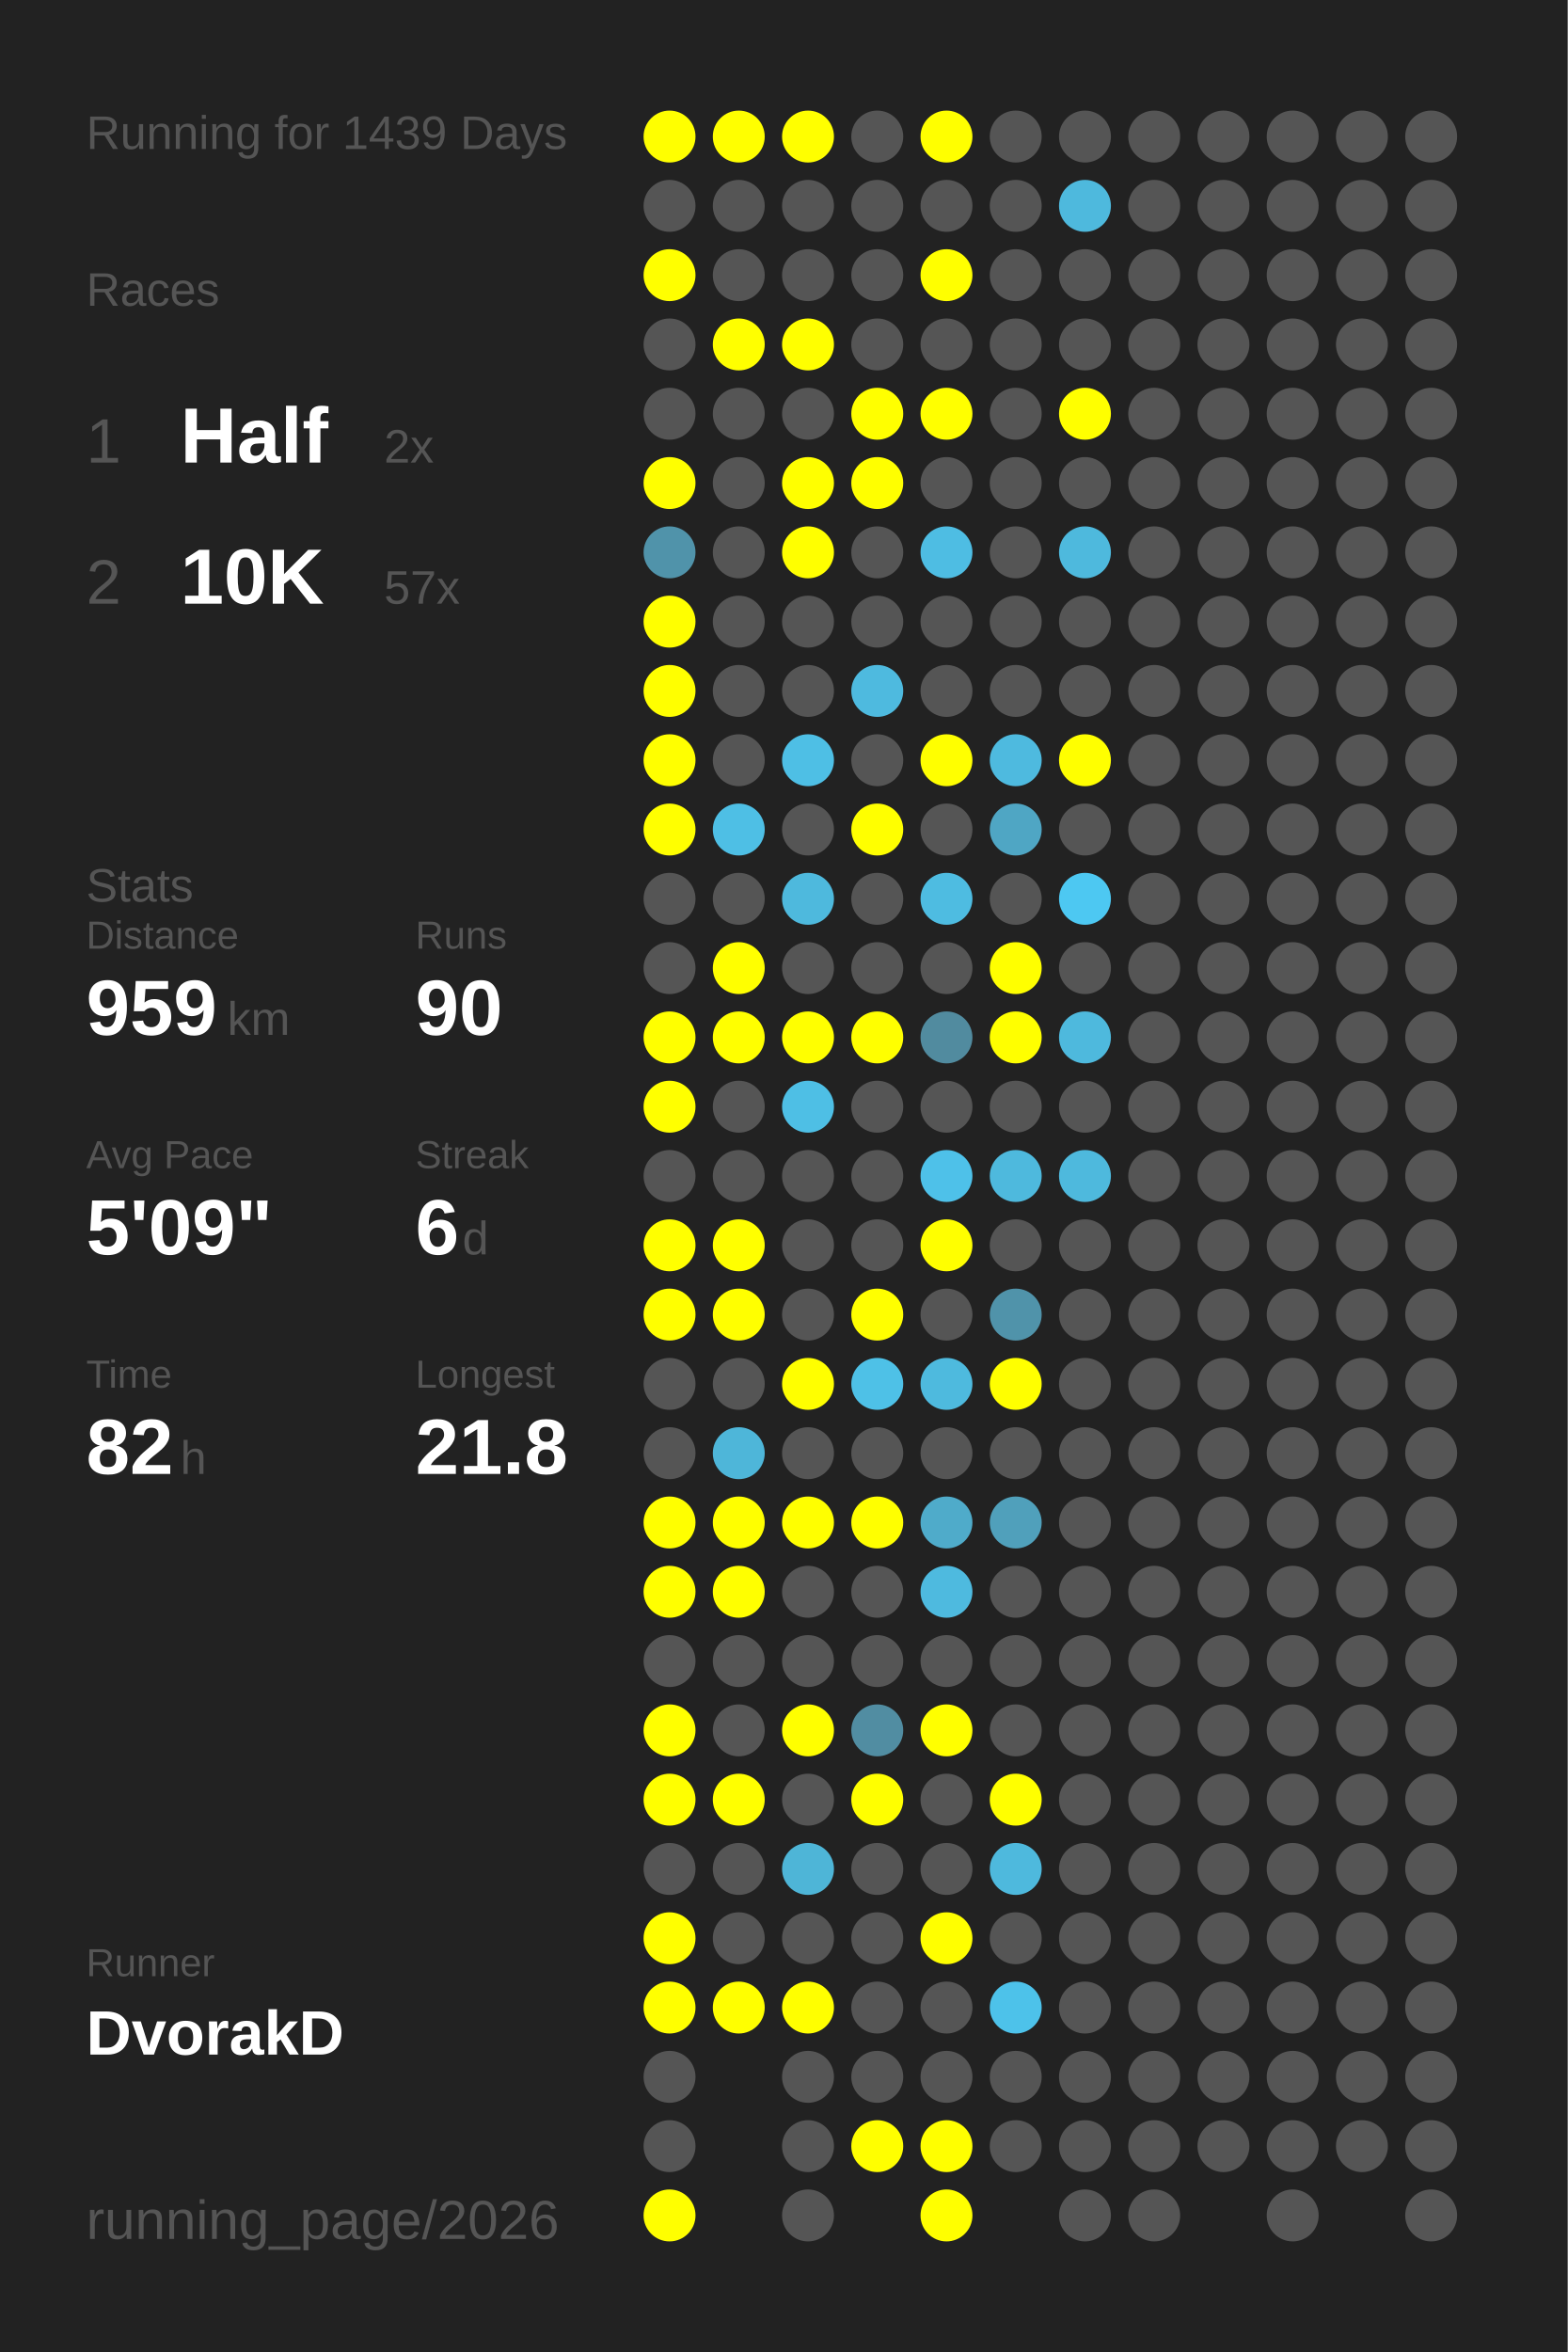
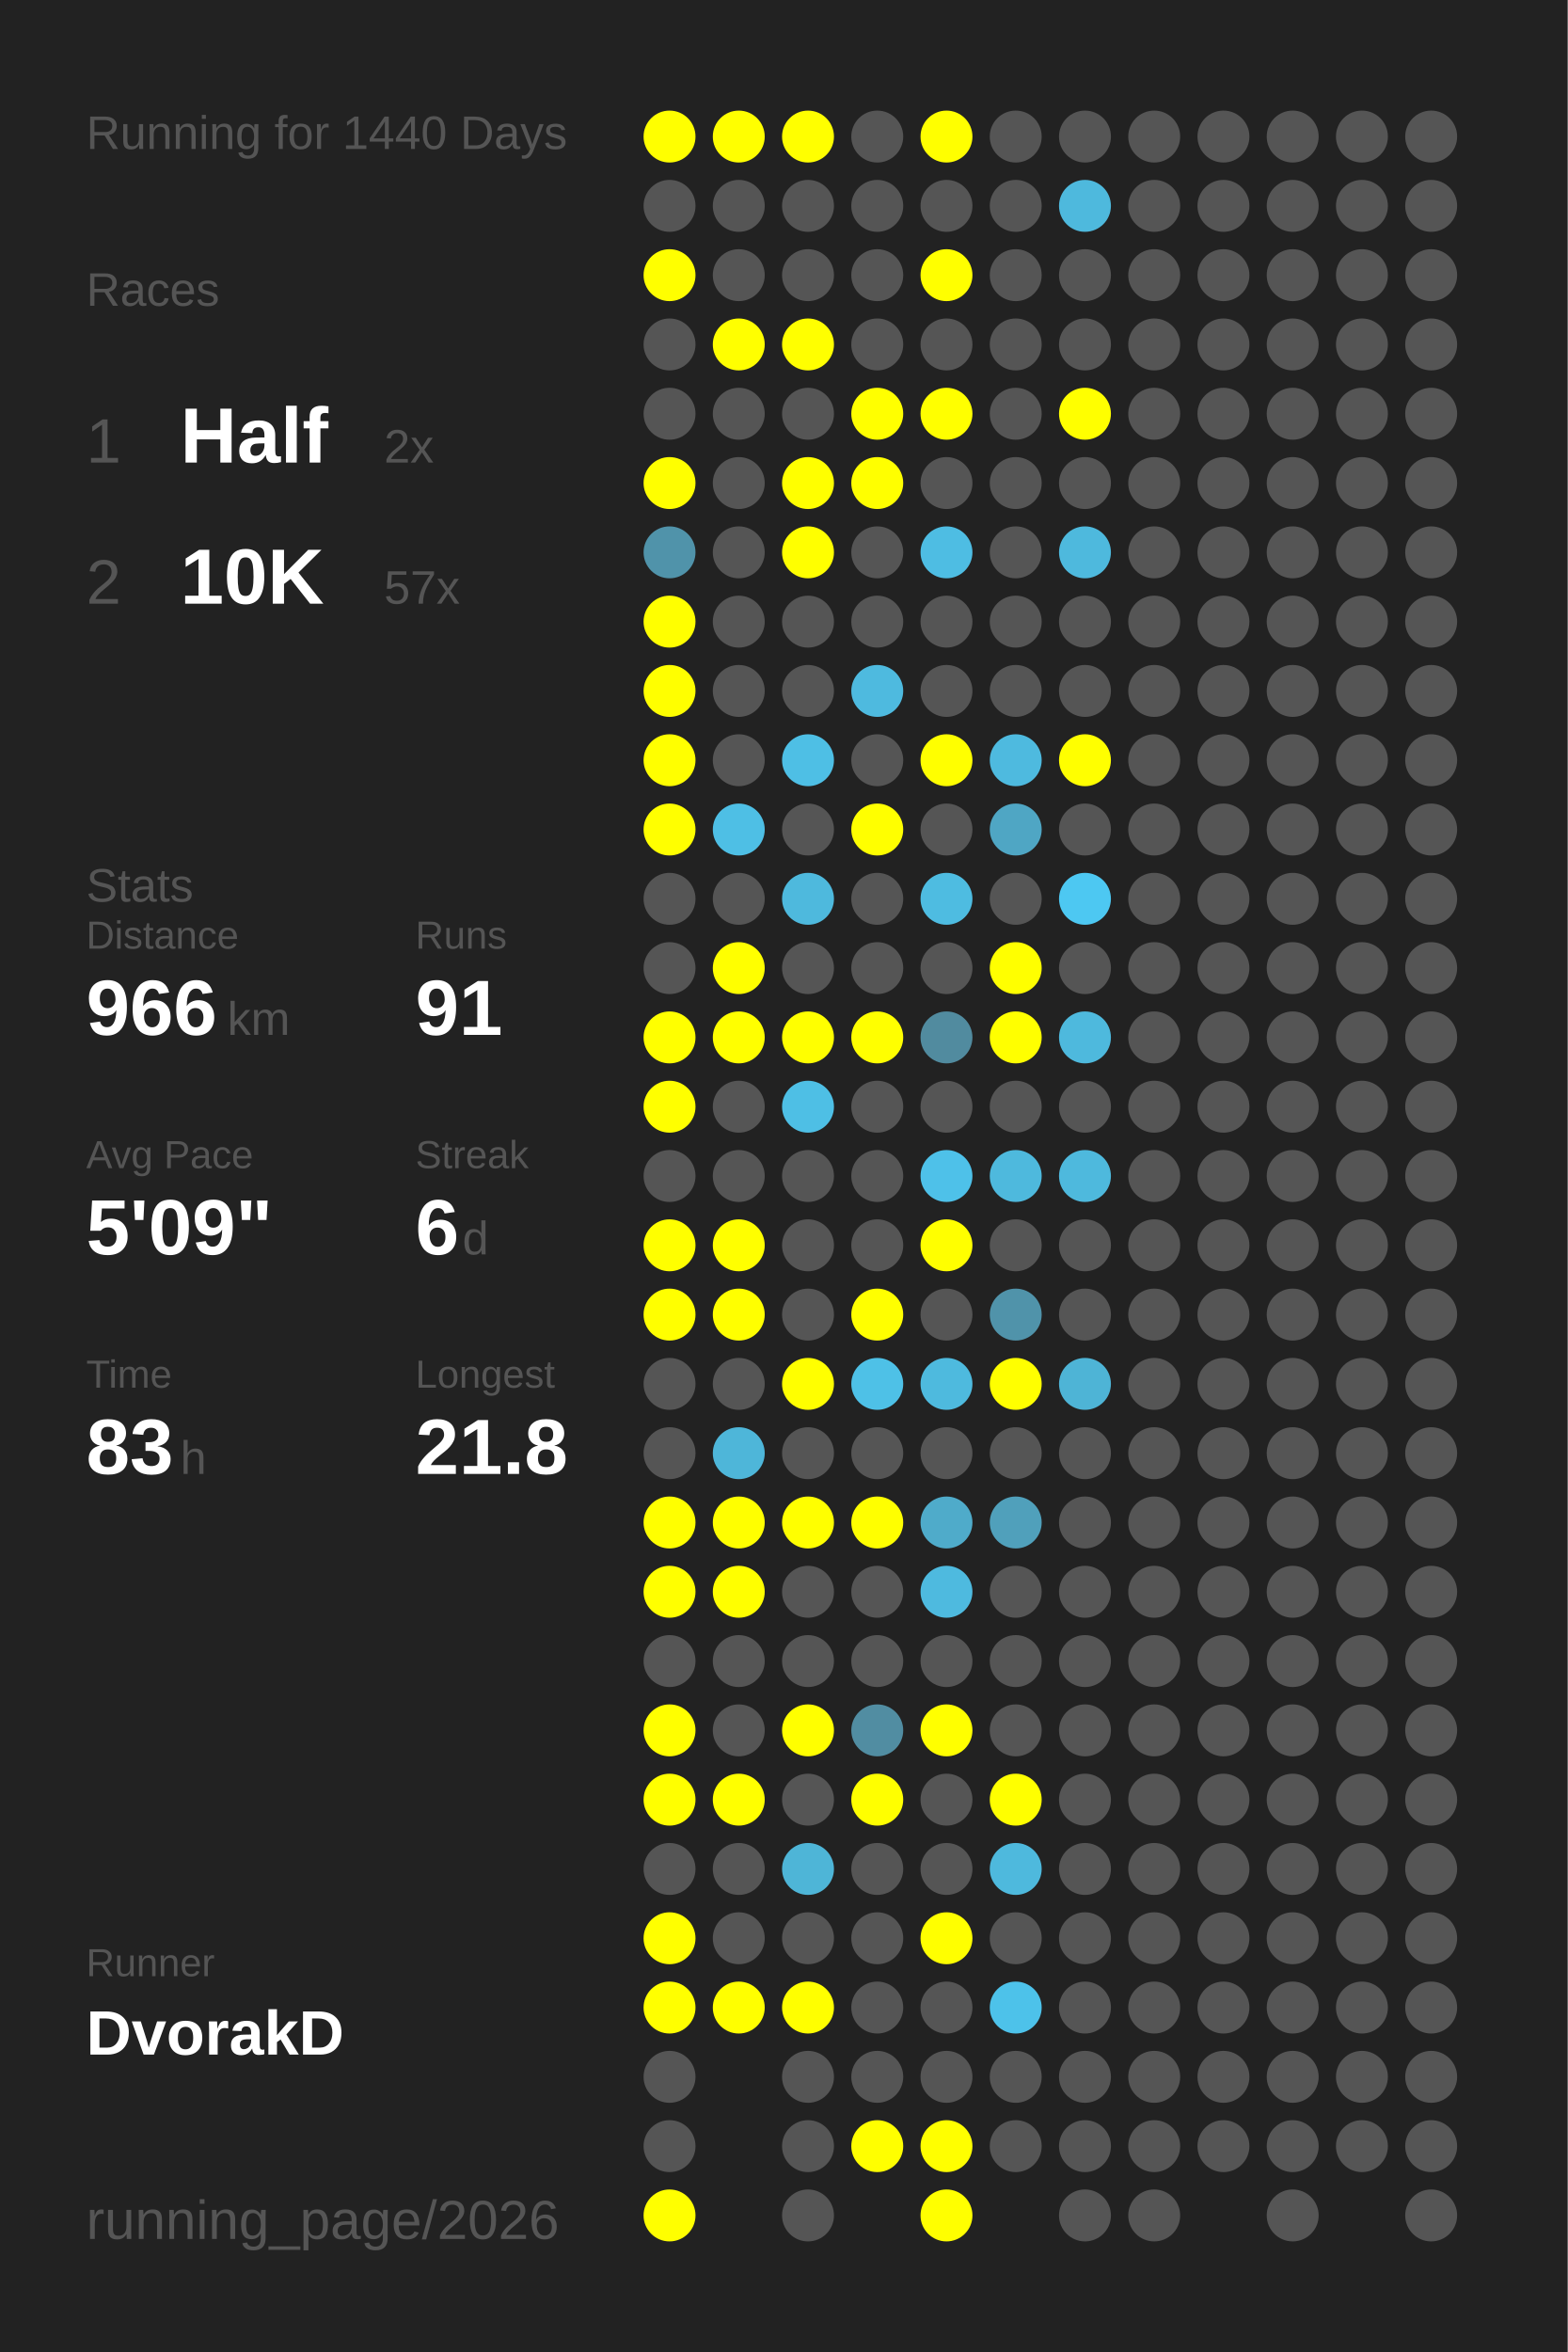
<svg xmlns="http://www.w3.org/2000/svg" baseProfile="full" height="300mm" version="1.1" viewBox="0,0,200,300" width="200mm">
  <defs />
  <rect fill="#222222" height="300" width="200" x="0" y="0" />
-   <text fill="#555555" style="font-size:6px; font-family:Arial;" x="11" y="19">Running for 1439 Days</text>
+   <text fill="#555555" style="font-size:6px; font-family:Arial;" x="11" y="19">Running for 1440 Days</text>
  <text fill="#555555" style="font-size:6px; font-family:Arial;" x="11" y="39">Races</text>
  <text fill="#555555" style="font-size:8px; font-family:Arial;" x="11" y="59">1</text>
  <text fill="#FFFFFF" style="font-size:10px; font-family:Arial; font-weight:bold;" x="23" y="59">Half</text>
  <text fill="#555555" style="font-size:6px; font-family:Arial;" x="49" y="59">2x</text>
  <text fill="#555555" style="font-size:8px; font-family:Arial;" x="11" y="77">2</text>
  <text fill="#FFFFFF" style="font-size:10px; font-family:Arial; font-weight:bold;" x="23" y="77">10K</text>
  <text fill="#555555" style="font-size:6px; font-family:Arial;" x="49" y="77">57x</text>
  <text fill="#555555" style="font-size:6px; font-family:Arial;" x="11" y="115">Stats</text>
  <text fill="#555555" style="font-size:5px; font-family:Arial;" x="11" y="121">Distance</text>
-   <text fill="#FFFFFF" style="font-size:10px; font-family:Arial; font-weight:bold;" x="11" y="132">959</text>
+   <text fill="#FFFFFF" style="font-size:10px; font-family:Arial; font-weight:bold;" x="11" y="132">966</text>
  <text fill="#555555" style="font-size:6px; font-family:Arial;" x="29" y="132">km</text>
  <text fill="#555555" style="font-size:5px; font-family:Arial;" x="53" y="121">Runs</text>
-   <text fill="#FFFFFF" style="font-size:10px; font-family:Arial; font-weight:bold;" x="53" y="132">90</text>
+   <text fill="#FFFFFF" style="font-size:10px; font-family:Arial; font-weight:bold;" x="53" y="132">91</text>
  <text fill="#555555" style="font-size:5px; font-family:Arial;" x="11" y="149">Avg Pace</text>
  <text fill="#FFFFFF" style="font-size:10px; font-family:Arial; font-weight:bold;" x="11" y="160">5'09"</text>
  <text fill="#555555" style="font-size:5px; font-family:Arial;" x="53" y="149">Streak</text>
  <text fill="#FFFFFF" style="font-size:10px; font-family:Arial; font-weight:bold;" x="53" y="160">6</text>
  <text fill="#555555" style="font-size:6px; font-family:Arial;" x="59" y="160">d</text>
  <text fill="#555555" style="font-size:5px; font-family:Arial;" x="11" y="177">Time</text>
-   <text fill="#FFFFFF" style="font-size:10px; font-family:Arial; font-weight:bold;" x="11" y="188">82</text>
+   <text fill="#FFFFFF" style="font-size:10px; font-family:Arial; font-weight:bold;" x="11" y="188">83</text>
  <text fill="#555555" style="font-size:6px; font-family:Arial;" x="23" y="188">h</text>
  <text fill="#555555" style="font-size:5px; font-family:Arial;" x="53" y="177">Longest</text>
  <text fill="#FFFFFF" style="font-size:10px; font-family:Arial; font-weight:bold;" x="53" y="188">21.8</text>
  <text fill="#555555" style="font-size:5px; font-family:Arial;" x="11" y="252.065">Runner</text>
  <text fill="#FFFFFF" style="font-size:8px; font-family:Arial; font-weight:bold;" x="11" y="262.065">DvorakD</text>
  <text fill="#555555" style="font-size:7px; font-family:Arial;" x="11" y="285.581">running_page/2026</text>
  <circle cx="85.417" cy="17.419" fill="#FFFF00" r="3.312" />
  <circle cx="85.417" cy="26.258" fill="#555555" r="3.312" />
  <circle cx="85.417" cy="35.097" fill="#FFFF00" r="3.312" />
  <circle cx="85.417" cy="43.935" fill="#555555" r="3.312" />
  <circle cx="85.417" cy="52.774" fill="#555555" r="3.312" />
  <circle cx="85.417" cy="61.613" fill="#FFFF00" r="3.312" />
  <circle cx="85.417" cy="70.452" fill="#5093aa" r="3.312" />
  <circle cx="85.417" cy="79.29" fill="#FFFF00" r="3.312" />
  <circle cx="85.417" cy="88.129" fill="#FFFF00" r="3.312" />
  <circle cx="85.417" cy="96.968" fill="#FFFF00" r="3.312" />
  <circle cx="85.417" cy="105.806" fill="#FFFF00" r="3.312" />
  <circle cx="85.417" cy="114.645" fill="#555555" r="3.312" />
  <circle cx="85.417" cy="123.484" fill="#555555" r="3.312" />
  <circle cx="85.417" cy="132.323" fill="#FFFF00" r="3.312" />
  <circle cx="85.417" cy="141.161" fill="#FFFF00" r="3.312" />
  <circle cx="85.417" cy="150" fill="#555555" r="3.312" />
  <circle cx="85.417" cy="158.839" fill="#FFFF00" r="3.312" />
  <circle cx="85.417" cy="167.677" fill="#FFFF00" r="3.312" />
  <circle cx="85.417" cy="176.516" fill="#555555" r="3.312" />
  <circle cx="85.417" cy="185.355" fill="#555555" r="3.312" />
  <circle cx="85.417" cy="194.194" fill="#FFFF00" r="3.312" />
  <circle cx="85.417" cy="203.032" fill="#FFFF00" r="3.312" />
  <circle cx="85.417" cy="211.871" fill="#555555" r="3.312" />
  <circle cx="85.417" cy="220.71" fill="#FFFF00" r="3.312" />
  <circle cx="85.417" cy="229.548" fill="#FFFF00" r="3.312" />
  <circle cx="85.417" cy="238.387" fill="#555555" r="3.312" />
  <circle cx="85.417" cy="247.226" fill="#FFFF00" r="3.312" />
  <circle cx="85.417" cy="256.065" fill="#FFFF00" r="3.312" />
  <circle cx="85.417" cy="264.903" fill="#555555" r="3.312" />
  <circle cx="85.417" cy="273.742" fill="#555555" r="3.312" />
  <circle cx="85.417" cy="282.581" fill="#FFFF00" r="3.312" />
  <circle cx="94.25" cy="17.419" fill="#FFFF00" r="3.312" />
  <circle cx="94.25" cy="26.258" fill="#555555" r="3.312" />
  <circle cx="94.25" cy="35.097" fill="#555555" r="3.312" />
  <circle cx="94.25" cy="43.935" fill="#FFFF00" r="3.312" />
  <circle cx="94.25" cy="52.774" fill="#555555" r="3.312" />
  <circle cx="94.25" cy="61.613" fill="#555555" r="3.312" />
  <circle cx="94.25" cy="70.452" fill="#555555" r="3.312" />
  <circle cx="94.25" cy="79.29" fill="#555555" r="3.312" />
  <circle cx="94.25" cy="88.129" fill="#555555" r="3.312" />
  <circle cx="94.25" cy="96.968" fill="#555555" r="3.312" />
  <circle cx="94.25" cy="105.806" fill="#4ebfe5" r="3.312" />
  <circle cx="94.25" cy="114.645" fill="#555555" r="3.312" />
  <circle cx="94.25" cy="123.484" fill="#FFFF00" r="3.312" />
  <circle cx="94.25" cy="132.323" fill="#FFFF00" r="3.312" />
  <circle cx="94.25" cy="141.161" fill="#555555" r="3.312" />
  <circle cx="94.25" cy="150" fill="#555555" r="3.312" />
  <circle cx="94.25" cy="158.839" fill="#FFFF00" r="3.312" />
  <circle cx="94.25" cy="167.677" fill="#FFFF00" r="3.312" />
  <circle cx="94.25" cy="176.516" fill="#555555" r="3.312" />
  <circle cx="94.25" cy="185.355" fill="#4eb6d9" r="3.312" />
  <circle cx="94.25" cy="194.194" fill="#FFFF00" r="3.312" />
  <circle cx="94.25" cy="203.032" fill="#FFFF00" r="3.312" />
  <circle cx="94.25" cy="211.871" fill="#555555" r="3.312" />
  <circle cx="94.25" cy="220.71" fill="#555555" r="3.312" />
  <circle cx="94.25" cy="229.548" fill="#FFFF00" r="3.312" />
  <circle cx="94.25" cy="238.387" fill="#555555" r="3.312" />
  <circle cx="94.25" cy="247.226" fill="#555555" r="3.312" />
  <circle cx="94.25" cy="256.065" fill="#FFFF00" r="3.312" />
  <circle cx="103.083" cy="17.419" fill="#FFFF00" r="3.312" />
  <circle cx="103.083" cy="26.258" fill="#555555" r="3.312" />
  <circle cx="103.083" cy="35.097" fill="#555555" r="3.312" />
  <circle cx="103.083" cy="43.935" fill="#FFFF00" r="3.312" />
  <circle cx="103.083" cy="52.774" fill="#555555" r="3.312" />
  <circle cx="103.083" cy="61.613" fill="#FFFF00" r="3.312" />
  <circle cx="103.083" cy="70.452" fill="#FFFF00" r="3.312" />
  <circle cx="103.083" cy="79.29" fill="#555555" r="3.312" />
  <circle cx="103.083" cy="88.129" fill="#555555" r="3.312" />
  <circle cx="103.083" cy="96.968" fill="#4ebfe5" r="3.312" />
  <circle cx="103.083" cy="105.806" fill="#555555" r="3.312" />
  <circle cx="103.083" cy="114.645" fill="#4eb9dd" r="3.312" />
  <circle cx="103.083" cy="123.484" fill="#555555" r="3.312" />
  <circle cx="103.083" cy="132.323" fill="#FFFF00" r="3.312" />
  <circle cx="103.083" cy="141.161" fill="#4ebfe5" r="3.312" />
  <circle cx="103.083" cy="150" fill="#555555" r="3.312" />
  <circle cx="103.083" cy="158.839" fill="#555555" r="3.312" />
  <circle cx="103.083" cy="167.677" fill="#555555" r="3.312" />
  <circle cx="103.083" cy="176.516" fill="#FFFF00" r="3.312" />
  <circle cx="103.083" cy="185.355" fill="#555555" r="3.312" />
  <circle cx="103.083" cy="194.194" fill="#FFFF00" r="3.312" />
  <circle cx="103.083" cy="203.032" fill="#555555" r="3.312" />
  <circle cx="103.083" cy="211.871" fill="#555555" r="3.312" />
  <circle cx="103.083" cy="220.71" fill="#FFFF00" r="3.312" />
  <circle cx="103.083" cy="229.548" fill="#555555" r="3.312" />
  <circle cx="103.083" cy="238.387" fill="#4eb5d7" r="3.312" />
  <circle cx="103.083" cy="247.226" fill="#555555" r="3.312" />
  <circle cx="103.083" cy="256.065" fill="#FFFF00" r="3.312" />
  <circle cx="103.083" cy="264.903" fill="#555555" r="3.312" />
  <circle cx="103.083" cy="273.742" fill="#555555" r="3.312" />
  <circle cx="103.083" cy="282.581" fill="#555555" r="3.312" />
  <circle cx="111.917" cy="17.419" fill="#555555" r="3.312" />
  <circle cx="111.917" cy="26.258" fill="#555555" r="3.312" />
  <circle cx="111.917" cy="35.097" fill="#555555" r="3.312" />
  <circle cx="111.917" cy="43.935" fill="#555555" r="3.312" />
  <circle cx="111.917" cy="52.774" fill="#FFFF00" r="3.312" />
  <circle cx="111.917" cy="61.613" fill="#FFFF00" r="3.312" />
  <circle cx="111.917" cy="70.452" fill="#555555" r="3.312" />
  <circle cx="111.917" cy="79.29" fill="#555555" r="3.312" />
  <circle cx="111.917" cy="88.129" fill="#4ebadf" r="3.312" />
  <circle cx="111.917" cy="96.968" fill="#555555" r="3.312" />
  <circle cx="111.917" cy="105.806" fill="#FFFF00" r="3.312" />
  <circle cx="111.917" cy="114.645" fill="#555555" r="3.312" />
  <circle cx="111.917" cy="123.484" fill="#555555" r="3.312" />
  <circle cx="111.917" cy="132.323" fill="#FFFF00" r="3.312" />
  <circle cx="111.917" cy="141.161" fill="#555555" r="3.312" />
  <circle cx="111.917" cy="150" fill="#555555" r="3.312" />
  <circle cx="111.917" cy="158.839" fill="#555555" r="3.312" />
  <circle cx="111.917" cy="167.677" fill="#FFFF00" r="3.312" />
  <circle cx="111.917" cy="176.516" fill="#4ec1e7" r="3.312" />
  <circle cx="111.917" cy="185.355" fill="#555555" r="3.312" />
  <circle cx="111.917" cy="194.194" fill="#FFFF00" r="3.312" />
  <circle cx="111.917" cy="203.032" fill="#555555" r="3.312" />
  <circle cx="111.917" cy="211.871" fill="#555555" r="3.312" />
  <circle cx="111.917" cy="220.71" fill="#518da2" r="3.312" />
  <circle cx="111.917" cy="229.548" fill="#FFFF00" r="3.312" />
  <circle cx="111.917" cy="238.387" fill="#555555" r="3.312" />
  <circle cx="111.917" cy="247.226" fill="#555555" r="3.312" />
  <circle cx="111.917" cy="256.065" fill="#555555" r="3.312" />
  <circle cx="111.917" cy="264.903" fill="#555555" r="3.312" />
  <circle cx="111.917" cy="273.742" fill="#FFFF00" r="3.312" />
  <circle cx="120.75" cy="17.419" fill="#FFFF00" r="3.312" />
  <circle cx="120.75" cy="26.258" fill="#555555" r="3.312" />
  <circle cx="120.75" cy="35.097" fill="#FFFF00" r="3.312" />
  <circle cx="120.75" cy="43.935" fill="#555555" r="3.312" />
  <circle cx="120.75" cy="52.774" fill="#FFFF00" r="3.312" />
  <circle cx="120.75" cy="61.613" fill="#555555" r="3.312" />
  <circle cx="120.75" cy="70.452" fill="#4ebde3" r="3.312" />
  <circle cx="120.75" cy="79.29" fill="#555555" r="3.312" />
  <circle cx="120.75" cy="88.129" fill="#555555" r="3.312" />
  <circle cx="120.75" cy="96.968" fill="#FFFF00" r="3.312" />
  <circle cx="120.75" cy="105.806" fill="#555555" r="3.312" />
  <circle cx="120.75" cy="114.645" fill="#4ebce1" r="3.312" />
  <circle cx="120.75" cy="123.484" fill="#555555" r="3.312" />
  <circle cx="120.75" cy="132.323" fill="#518b9f" r="3.312" />
  <circle cx="120.75" cy="141.161" fill="#555555" r="3.312" />
  <circle cx="120.75" cy="150" fill="#4ec1e9" r="3.312" />
  <circle cx="120.75" cy="158.839" fill="#FFFF00" r="3.312" />
  <circle cx="120.75" cy="167.677" fill="#555555" r="3.312" />
  <circle cx="120.75" cy="176.516" fill="#4ebade" r="3.312" />
  <circle cx="120.75" cy="185.355" fill="#555555" r="3.312" />
  <circle cx="120.75" cy="194.194" fill="#4fabca" r="3.312" />
  <circle cx="120.75" cy="203.032" fill="#4ebadf" r="3.312" />
  <circle cx="120.75" cy="211.871" fill="#555555" r="3.312" />
  <circle cx="120.75" cy="220.71" fill="#FFFF00" r="3.312" />
  <circle cx="120.75" cy="229.548" fill="#555555" r="3.312" />
  <circle cx="120.75" cy="238.387" fill="#555555" r="3.312" />
  <circle cx="120.75" cy="247.226" fill="#FFFF00" r="3.312" />
  <circle cx="120.75" cy="256.065" fill="#555555" r="3.312" />
  <circle cx="120.75" cy="264.903" fill="#555555" r="3.312" />
  <circle cx="120.75" cy="273.742" fill="#FFFF00" r="3.312" />
  <circle cx="120.75" cy="282.581" fill="#FFFF00" r="3.312" />
  <circle cx="129.583" cy="17.419" fill="#555555" r="3.312" />
  <circle cx="129.583" cy="26.258" fill="#555555" r="3.312" />
  <circle cx="129.583" cy="35.097" fill="#555555" r="3.312" />
  <circle cx="129.583" cy="43.935" fill="#555555" r="3.312" />
  <circle cx="129.583" cy="52.774" fill="#555555" r="3.312" />
  <circle cx="129.583" cy="61.613" fill="#555555" r="3.312" />
  <circle cx="129.583" cy="70.452" fill="#555555" r="3.312" />
  <circle cx="129.583" cy="79.29" fill="#555555" r="3.312" />
  <circle cx="129.583" cy="88.129" fill="#555555" r="3.312" />
  <circle cx="129.583" cy="96.968" fill="#4ebadf" r="3.312" />
  <circle cx="129.583" cy="105.806" fill="#4fa6c4" r="3.312" />
  <circle cx="129.583" cy="114.645" fill="#555555" r="3.312" />
  <circle cx="129.583" cy="123.484" fill="#FFFF00" r="3.312" />
  <circle cx="129.583" cy="132.323" fill="#FFFF00" r="3.312" />
  <circle cx="129.583" cy="141.161" fill="#555555" r="3.312" />
  <circle cx="129.583" cy="150" fill="#4eb9dd" r="3.312" />
  <circle cx="129.583" cy="158.839" fill="#555555" r="3.312" />
  <circle cx="129.583" cy="167.677" fill="#5093aa" r="3.312" />
  <circle cx="129.583" cy="176.516" fill="#FFFF00" r="3.312" />
  <circle cx="129.583" cy="185.355" fill="#555555" r="3.312" />
  <circle cx="129.583" cy="194.194" fill="#50a0bb" r="3.312" />
  <circle cx="129.583" cy="203.032" fill="#555555" r="3.312" />
  <circle cx="129.583" cy="211.871" fill="#555555" r="3.312" />
  <circle cx="129.583" cy="220.71" fill="#555555" r="3.312" />
  <circle cx="129.583" cy="229.548" fill="#FFFF00" r="3.312" />
  <circle cx="129.583" cy="238.387" fill="#4eb9dd" r="3.312" />
  <circle cx="129.583" cy="247.226" fill="#555555" r="3.312" />
  <circle cx="129.583" cy="256.065" fill="#4dc2ea" r="3.312" />
  <circle cx="129.583" cy="264.903" fill="#555555" r="3.312" />
  <circle cx="129.583" cy="273.742" fill="#555555" r="3.312" />
  <circle cx="138.417" cy="17.419" fill="#555555" r="3.312" />
  <circle cx="138.417" cy="26.258" fill="#4eb9dd" r="3.312" />
  <circle cx="138.417" cy="35.097" fill="#555555" r="3.312" />
  <circle cx="138.417" cy="43.935" fill="#555555" r="3.312" />
  <circle cx="138.417" cy="52.774" fill="#FFFF00" r="3.312" />
  <circle cx="138.417" cy="61.613" fill="#555555" r="3.312" />
  <circle cx="138.417" cy="70.452" fill="#4eb9dd" r="3.312" />
  <circle cx="138.417" cy="79.29" fill="#555555" r="3.312" />
  <circle cx="138.417" cy="88.129" fill="#555555" r="3.312" />
  <circle cx="138.417" cy="96.968" fill="#FFFF00" r="3.312" />
  <circle cx="138.417" cy="105.806" fill="#555555" r="3.312" />
  <circle cx="138.417" cy="114.645" fill="#4dc8f2" r="3.312" />
  <circle cx="138.417" cy="123.484" fill="#555555" r="3.312" />
  <circle cx="138.417" cy="132.323" fill="#4eb9dd" r="3.312" />
  <circle cx="138.417" cy="141.161" fill="#555555" r="3.312" />
  <circle cx="138.417" cy="150" fill="#4eb9dd" r="3.312" />
  <circle cx="138.417" cy="158.839" fill="#555555" r="3.312" />
  <circle cx="138.417" cy="167.677" fill="#555555" r="3.312" />
-   <circle cx="138.417" cy="176.516" fill="#555555" r="3.312" />
+   <circle cx="138.417" cy="176.516" fill="#4eb4d6" r="3.312" />
  <circle cx="138.417" cy="185.355" fill="#555555" r="3.312" />
  <circle cx="138.417" cy="194.194" fill="#555555" r="3.312" />
  <circle cx="138.417" cy="203.032" fill="#555555" r="3.312" />
  <circle cx="138.417" cy="211.871" fill="#555555" r="3.312" />
  <circle cx="138.417" cy="220.71" fill="#555555" r="3.312" />
  <circle cx="138.417" cy="229.548" fill="#555555" r="3.312" />
  <circle cx="138.417" cy="238.387" fill="#555555" r="3.312" />
  <circle cx="138.417" cy="247.226" fill="#555555" r="3.312" />
  <circle cx="138.417" cy="256.065" fill="#555555" r="3.312" />
  <circle cx="138.417" cy="264.903" fill="#555555" r="3.312" />
  <circle cx="138.417" cy="273.742" fill="#555555" r="3.312" />
  <circle cx="138.417" cy="282.581" fill="#555555" r="3.312" />
  <circle cx="147.25" cy="17.419" fill="#555555" r="3.312" />
  <circle cx="147.25" cy="26.258" fill="#555555" r="3.312" />
  <circle cx="147.25" cy="35.097" fill="#555555" r="3.312" />
  <circle cx="147.25" cy="43.935" fill="#555555" r="3.312" />
  <circle cx="147.25" cy="52.774" fill="#555555" r="3.312" />
  <circle cx="147.25" cy="61.613" fill="#555555" r="3.312" />
  <circle cx="147.25" cy="70.452" fill="#555555" r="3.312" />
  <circle cx="147.25" cy="79.29" fill="#555555" r="3.312" />
  <circle cx="147.25" cy="88.129" fill="#555555" r="3.312" />
  <circle cx="147.25" cy="96.968" fill="#555555" r="3.312" />
  <circle cx="147.25" cy="105.806" fill="#555555" r="3.312" />
  <circle cx="147.25" cy="114.645" fill="#555555" r="3.312" />
  <circle cx="147.25" cy="123.484" fill="#555555" r="3.312" />
  <circle cx="147.25" cy="132.323" fill="#555555" r="3.312" />
  <circle cx="147.25" cy="141.161" fill="#555555" r="3.312" />
  <circle cx="147.25" cy="150" fill="#555555" r="3.312" />
  <circle cx="147.25" cy="158.839" fill="#555555" r="3.312" />
  <circle cx="147.25" cy="167.677" fill="#555555" r="3.312" />
  <circle cx="147.25" cy="176.516" fill="#555555" r="3.312" />
  <circle cx="147.25" cy="185.355" fill="#555555" r="3.312" />
  <circle cx="147.25" cy="194.194" fill="#555555" r="3.312" />
  <circle cx="147.25" cy="203.032" fill="#555555" r="3.312" />
  <circle cx="147.25" cy="211.871" fill="#555555" r="3.312" />
  <circle cx="147.25" cy="220.71" fill="#555555" r="3.312" />
  <circle cx="147.25" cy="229.548" fill="#555555" r="3.312" />
  <circle cx="147.25" cy="238.387" fill="#555555" r="3.312" />
  <circle cx="147.25" cy="247.226" fill="#555555" r="3.312" />
  <circle cx="147.25" cy="256.065" fill="#555555" r="3.312" />
  <circle cx="147.25" cy="264.903" fill="#555555" r="3.312" />
  <circle cx="147.25" cy="273.742" fill="#555555" r="3.312" />
  <circle cx="147.25" cy="282.581" fill="#555555" r="3.312" />
  <circle cx="156.083" cy="17.419" fill="#555555" r="3.312" />
  <circle cx="156.083" cy="26.258" fill="#555555" r="3.312" />
  <circle cx="156.083" cy="35.097" fill="#555555" r="3.312" />
  <circle cx="156.083" cy="43.935" fill="#555555" r="3.312" />
  <circle cx="156.083" cy="52.774" fill="#555555" r="3.312" />
  <circle cx="156.083" cy="61.613" fill="#555555" r="3.312" />
  <circle cx="156.083" cy="70.452" fill="#555555" r="3.312" />
  <circle cx="156.083" cy="79.29" fill="#555555" r="3.312" />
  <circle cx="156.083" cy="88.129" fill="#555555" r="3.312" />
  <circle cx="156.083" cy="96.968" fill="#555555" r="3.312" />
  <circle cx="156.083" cy="105.806" fill="#555555" r="3.312" />
  <circle cx="156.083" cy="114.645" fill="#555555" r="3.312" />
  <circle cx="156.083" cy="123.484" fill="#555555" r="3.312" />
  <circle cx="156.083" cy="132.323" fill="#555555" r="3.312" />
  <circle cx="156.083" cy="141.161" fill="#555555" r="3.312" />
  <circle cx="156.083" cy="150" fill="#555555" r="3.312" />
  <circle cx="156.083" cy="158.839" fill="#555555" r="3.312" />
  <circle cx="156.083" cy="167.677" fill="#555555" r="3.312" />
  <circle cx="156.083" cy="176.516" fill="#555555" r="3.312" />
  <circle cx="156.083" cy="185.355" fill="#555555" r="3.312" />
  <circle cx="156.083" cy="194.194" fill="#555555" r="3.312" />
  <circle cx="156.083" cy="203.032" fill="#555555" r="3.312" />
  <circle cx="156.083" cy="211.871" fill="#555555" r="3.312" />
  <circle cx="156.083" cy="220.71" fill="#555555" r="3.312" />
  <circle cx="156.083" cy="229.548" fill="#555555" r="3.312" />
  <circle cx="156.083" cy="238.387" fill="#555555" r="3.312" />
  <circle cx="156.083" cy="247.226" fill="#555555" r="3.312" />
  <circle cx="156.083" cy="256.065" fill="#555555" r="3.312" />
  <circle cx="156.083" cy="264.903" fill="#555555" r="3.312" />
  <circle cx="156.083" cy="273.742" fill="#555555" r="3.312" />
  <circle cx="164.917" cy="17.419" fill="#555555" r="3.312" />
  <circle cx="164.917" cy="26.258" fill="#555555" r="3.312" />
  <circle cx="164.917" cy="35.097" fill="#555555" r="3.312" />
  <circle cx="164.917" cy="43.935" fill="#555555" r="3.312" />
  <circle cx="164.917" cy="52.774" fill="#555555" r="3.312" />
  <circle cx="164.917" cy="61.613" fill="#555555" r="3.312" />
  <circle cx="164.917" cy="70.452" fill="#555555" r="3.312" />
  <circle cx="164.917" cy="79.29" fill="#555555" r="3.312" />
  <circle cx="164.917" cy="88.129" fill="#555555" r="3.312" />
  <circle cx="164.917" cy="96.968" fill="#555555" r="3.312" />
  <circle cx="164.917" cy="105.806" fill="#555555" r="3.312" />
  <circle cx="164.917" cy="114.645" fill="#555555" r="3.312" />
  <circle cx="164.917" cy="123.484" fill="#555555" r="3.312" />
  <circle cx="164.917" cy="132.323" fill="#555555" r="3.312" />
  <circle cx="164.917" cy="141.161" fill="#555555" r="3.312" />
  <circle cx="164.917" cy="150" fill="#555555" r="3.312" />
  <circle cx="164.917" cy="158.839" fill="#555555" r="3.312" />
  <circle cx="164.917" cy="167.677" fill="#555555" r="3.312" />
  <circle cx="164.917" cy="176.516" fill="#555555" r="3.312" />
  <circle cx="164.917" cy="185.355" fill="#555555" r="3.312" />
  <circle cx="164.917" cy="194.194" fill="#555555" r="3.312" />
  <circle cx="164.917" cy="203.032" fill="#555555" r="3.312" />
  <circle cx="164.917" cy="211.871" fill="#555555" r="3.312" />
  <circle cx="164.917" cy="220.71" fill="#555555" r="3.312" />
  <circle cx="164.917" cy="229.548" fill="#555555" r="3.312" />
  <circle cx="164.917" cy="238.387" fill="#555555" r="3.312" />
  <circle cx="164.917" cy="247.226" fill="#555555" r="3.312" />
  <circle cx="164.917" cy="256.065" fill="#555555" r="3.312" />
  <circle cx="164.917" cy="264.903" fill="#555555" r="3.312" />
  <circle cx="164.917" cy="273.742" fill="#555555" r="3.312" />
  <circle cx="164.917" cy="282.581" fill="#555555" r="3.312" />
  <circle cx="173.75" cy="17.419" fill="#555555" r="3.312" />
  <circle cx="173.75" cy="26.258" fill="#555555" r="3.312" />
  <circle cx="173.75" cy="35.097" fill="#555555" r="3.312" />
  <circle cx="173.75" cy="43.935" fill="#555555" r="3.312" />
  <circle cx="173.75" cy="52.774" fill="#555555" r="3.312" />
  <circle cx="173.75" cy="61.613" fill="#555555" r="3.312" />
  <circle cx="173.75" cy="70.452" fill="#555555" r="3.312" />
  <circle cx="173.75" cy="79.29" fill="#555555" r="3.312" />
  <circle cx="173.75" cy="88.129" fill="#555555" r="3.312" />
  <circle cx="173.75" cy="96.968" fill="#555555" r="3.312" />
  <circle cx="173.75" cy="105.806" fill="#555555" r="3.312" />
  <circle cx="173.75" cy="114.645" fill="#555555" r="3.312" />
  <circle cx="173.75" cy="123.484" fill="#555555" r="3.312" />
  <circle cx="173.75" cy="132.323" fill="#555555" r="3.312" />
  <circle cx="173.75" cy="141.161" fill="#555555" r="3.312" />
  <circle cx="173.75" cy="150" fill="#555555" r="3.312" />
  <circle cx="173.75" cy="158.839" fill="#555555" r="3.312" />
  <circle cx="173.75" cy="167.677" fill="#555555" r="3.312" />
  <circle cx="173.75" cy="176.516" fill="#555555" r="3.312" />
  <circle cx="173.75" cy="185.355" fill="#555555" r="3.312" />
  <circle cx="173.75" cy="194.194" fill="#555555" r="3.312" />
  <circle cx="173.75" cy="203.032" fill="#555555" r="3.312" />
  <circle cx="173.75" cy="211.871" fill="#555555" r="3.312" />
  <circle cx="173.75" cy="220.71" fill="#555555" r="3.312" />
  <circle cx="173.75" cy="229.548" fill="#555555" r="3.312" />
  <circle cx="173.75" cy="238.387" fill="#555555" r="3.312" />
  <circle cx="173.75" cy="247.226" fill="#555555" r="3.312" />
  <circle cx="173.75" cy="256.065" fill="#555555" r="3.312" />
  <circle cx="173.75" cy="264.903" fill="#555555" r="3.312" />
  <circle cx="173.75" cy="273.742" fill="#555555" r="3.312" />
  <circle cx="182.583" cy="17.419" fill="#555555" r="3.312" />
  <circle cx="182.583" cy="26.258" fill="#555555" r="3.312" />
  <circle cx="182.583" cy="35.097" fill="#555555" r="3.312" />
  <circle cx="182.583" cy="43.935" fill="#555555" r="3.312" />
  <circle cx="182.583" cy="52.774" fill="#555555" r="3.312" />
  <circle cx="182.583" cy="61.613" fill="#555555" r="3.312" />
  <circle cx="182.583" cy="70.452" fill="#555555" r="3.312" />
  <circle cx="182.583" cy="79.29" fill="#555555" r="3.312" />
  <circle cx="182.583" cy="88.129" fill="#555555" r="3.312" />
  <circle cx="182.583" cy="96.968" fill="#555555" r="3.312" />
  <circle cx="182.583" cy="105.806" fill="#555555" r="3.312" />
  <circle cx="182.583" cy="114.645" fill="#555555" r="3.312" />
  <circle cx="182.583" cy="123.484" fill="#555555" r="3.312" />
  <circle cx="182.583" cy="132.323" fill="#555555" r="3.312" />
  <circle cx="182.583" cy="141.161" fill="#555555" r="3.312" />
  <circle cx="182.583" cy="150" fill="#555555" r="3.312" />
  <circle cx="182.583" cy="158.839" fill="#555555" r="3.312" />
  <circle cx="182.583" cy="167.677" fill="#555555" r="3.312" />
  <circle cx="182.583" cy="176.516" fill="#555555" r="3.312" />
  <circle cx="182.583" cy="185.355" fill="#555555" r="3.312" />
  <circle cx="182.583" cy="194.194" fill="#555555" r="3.312" />
  <circle cx="182.583" cy="203.032" fill="#555555" r="3.312" />
  <circle cx="182.583" cy="211.871" fill="#555555" r="3.312" />
  <circle cx="182.583" cy="220.71" fill="#555555" r="3.312" />
  <circle cx="182.583" cy="229.548" fill="#555555" r="3.312" />
  <circle cx="182.583" cy="238.387" fill="#555555" r="3.312" />
  <circle cx="182.583" cy="247.226" fill="#555555" r="3.312" />
  <circle cx="182.583" cy="256.065" fill="#555555" r="3.312" />
  <circle cx="182.583" cy="264.903" fill="#555555" r="3.312" />
  <circle cx="182.583" cy="273.742" fill="#555555" r="3.312" />
  <circle cx="182.583" cy="282.581" fill="#555555" r="3.312" />
</svg>
